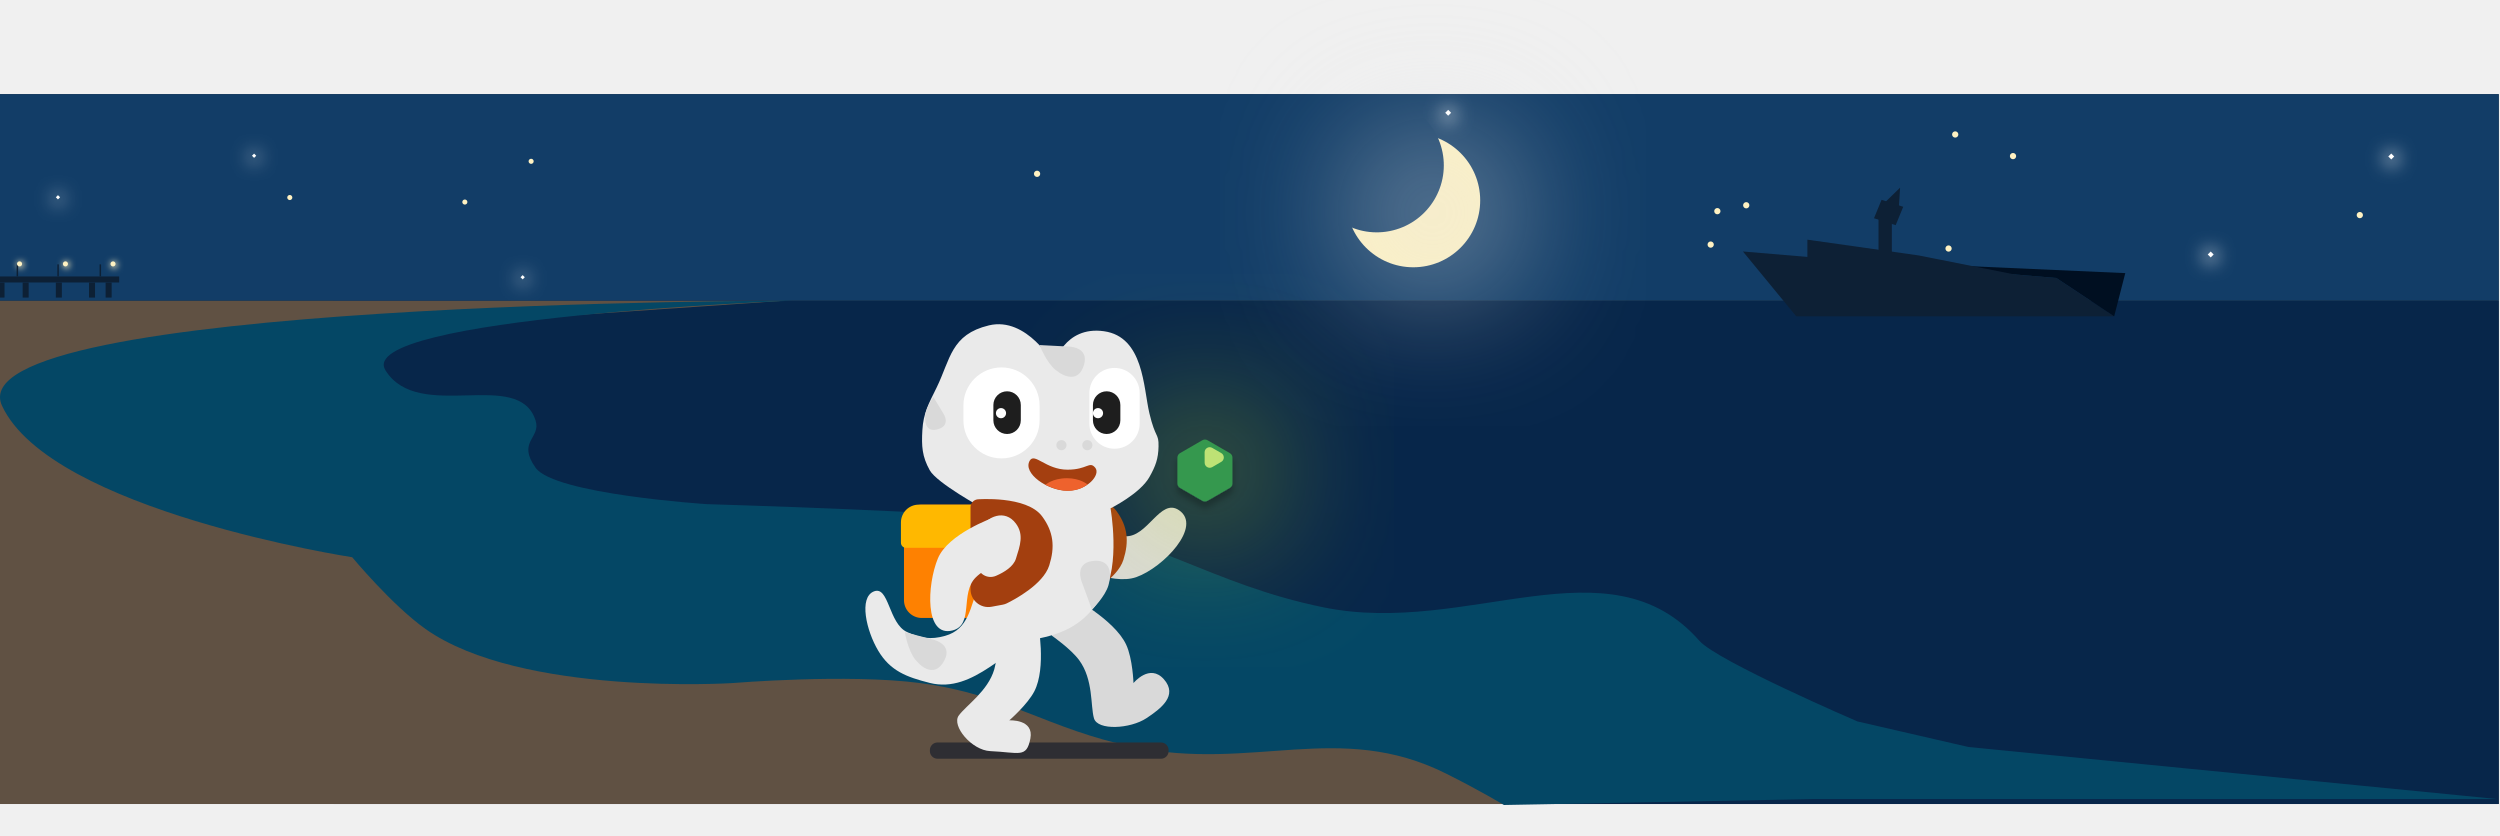
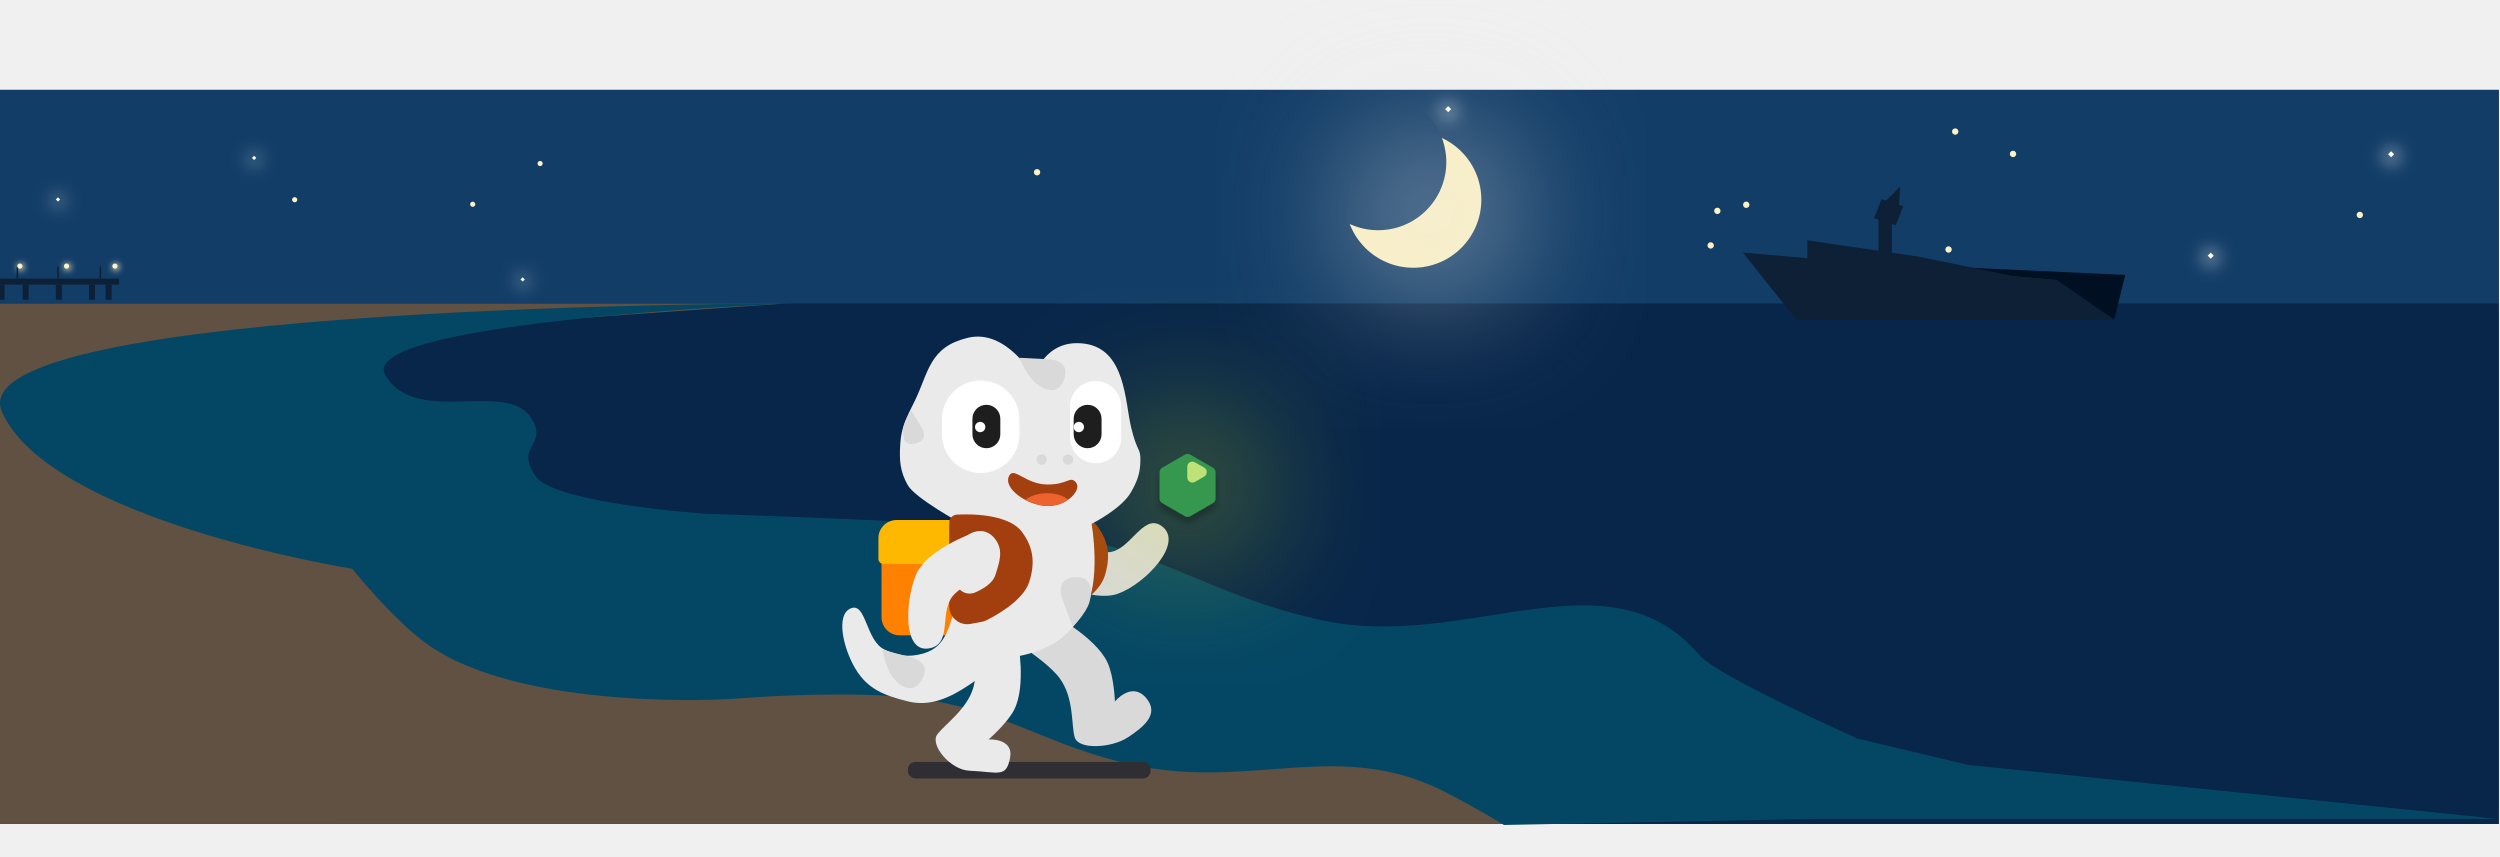
- <svg xmlns="http://www.w3.org/2000/svg" width="1657" height="554" viewBox="0 0 1657 554" fill="none">
-   <rect x="720.477" y="492.561" width="215.231" height="18.131" rx="9.065" fill="#F7F7F7" />
-   <rect y="62.41" width="1656.18" height="470.488" fill="#21282C" />
-   <rect x="221.02" y="199.258" width="1435.16" height="333.642" fill="#07264A" />
-   <path d="M0 199.258H520.873L235.756 218.807L291.011 332.845L1013.01 495.105L996.067 532.9H0V199.258Z" fill="#605143" />
-   <rect y="62.41" width="1656.18" height="136.845" fill="#123D67" />
+ <svg xmlns="http://www.w3.org/2000/svg" width="1657" height="568" viewBox="0 0 1657 568" fill="none">
+   <rect x="720.477" y="504.402" width="215.231" height="18.75" rx="9.375" fill="#F7F7F7" />
+   <rect y="59.568" width="1656.18" height="486.549" fill="#21282C" />
+   <rect x="221.02" y="201.088" width="1435.16" height="345.032" fill="#07264A" />
+   <path d="M0 201.088H520.873L235.756 221.305L291.011 339.235L1013.01 507.034L996.067 546.12H0V201.088Z" fill="#605143" />
+   <rect y="59.568" width="1656.18" height="141.517" fill="#123D67" />
  <g clip-path="url(#clip0_760_2776)">
-     <circle cx="352.032" cy="106.916" r="1.69" fill="#FFF2C2" />
-     <circle cx="192.069" cy="130.916" r="1.69" fill="#FFF2C2" />
+     <circle cx="357.99" cy="108.382" r="1.718" fill="#FFF2C2" />
+     <circle cx="195.32" cy="132.382" r="1.718" fill="#FFF2C2" />
    <g filter="url(#filter0_f_760_2776)">
-       <rect x="165" y="104.227" width="5" height="5" transform="rotate(-45 165 104.227)" fill="white" />
+       <rect x="165" y="105.664" width="5" height="5" transform="rotate(-45 165 105.664)" fill="white" />
    </g>
-     <rect x="167" y="103.227" width="2" height="2" transform="rotate(-45 167 103.227)" fill="white" />
+     <rect x="167" y="104.664" width="2" height="2" transform="rotate(-45 167 104.664)" fill="white" />
    <g filter="url(#filter1_f_760_2776)">
-       <rect x="35" y="131.762" width="5" height="5" transform="rotate(-45 35 131.762)" fill="white" />
+       <rect x="35" y="133.199" width="5" height="5" transform="rotate(-45 35 133.199)" fill="white" />
    </g>
-     <rect x="37" y="130.762" width="2" height="2" transform="rotate(-45 37 130.762)" fill="white" />
+     <rect x="37" y="132.199" width="2" height="2" transform="rotate(-45 37 132.199)" fill="white" />
    <g filter="url(#filter2_f_760_2776)">
-       <rect x="343" y="184.762" width="5" height="5" transform="rotate(-45 343 184.762)" fill="white" />
+       <rect x="343" y="186.199" width="5" height="5" transform="rotate(-45 343 186.199)" fill="white" />
    </g>
-     <rect x="345" y="183.762" width="2" height="2" transform="rotate(-45 345 183.762)" fill="white" />
-     <circle cx="308.098" cy="133.916" r="1.69" fill="#FFF2C2" />
-     <rect x="-1" y="183.227" width="80" height="4" fill="#0D2035" />
-     <rect x="41" y="187.227" width="10" height="4" transform="rotate(90 41 187.227)" fill="#0D2035" />
-     <rect x="74" y="187.227" width="10" height="4" transform="rotate(90 74 187.227)" fill="#0D2035" />
-     <rect x="63" y="187.227" width="10" height="4" transform="rotate(90 63 187.227)" fill="#0D2035" />
-     <rect x="19" y="187.227" width="10" height="4" transform="rotate(90 19 187.227)" fill="#0D2035" />
-     <rect x="3" y="187.227" width="10" height="4" transform="rotate(90 3 187.227)" fill="#0D2035" />
+     <rect x="345" y="185.199" width="2" height="2" transform="rotate(-45 345 185.199)" fill="white" />
+     <circle cx="313.312" cy="135.382" r="1.718" fill="#FFF2C2" />
+     <rect x="-1" y="184.664" width="80" height="4" fill="#0D2035" />
+     <rect x="41" y="188.664" width="10" height="4" transform="rotate(90 41 188.664)" fill="#0D2035" />
+     <rect x="74" y="188.664" width="10" height="4" transform="rotate(90 74 188.664)" fill="#0D2035" />
+     <rect x="63" y="188.664" width="10" height="4" transform="rotate(90 63 188.664)" fill="#0D2035" />
+     <rect x="19" y="188.664" width="10" height="4" transform="rotate(90 19 188.664)" fill="#0D2035" />
+     <rect x="3" y="188.664" width="10" height="4" transform="rotate(90 3 188.664)" fill="#0D2035" />
    <g filter="url(#filter3_f_760_2776)">
-       <circle cx="43.935" cy="175.48" r="2.253" fill="#FFF2C2" />
+       <circle cx="44.678" cy="176.955" r="2.291" fill="#FFF2C2" />
    </g>
-     <rect x="39" y="175.227" width="8" height="1" transform="rotate(90 39 175.227)" fill="#0D2035" />
-     <circle cx="43.371" cy="174.916" r="1.69" fill="#FFF2C2" />
+     <rect x="39" y="176.664" width="8" height="1" transform="rotate(90 39 176.664)" fill="#0D2035" />
+     <circle cx="44.105" cy="176.382" r="1.718" fill="#FFF2C2" />
    <g filter="url(#filter4_f_760_2776)">
-       <circle cx="13.519" cy="175.48" r="2.253" fill="#FFF2C2" />
+       <circle cx="13.746" cy="176.955" r="2.291" fill="#FFF2C2" />
    </g>
-     <rect x="12" y="175.227" width="8" height="1" transform="rotate(90 12 175.227)" fill="#0D2035" />
-     <circle cx="12.955" cy="174.916" r="1.69" fill="#FFF2C2" />
+     <rect x="12" y="176.664" width="8" height="1" transform="rotate(90 12 176.664)" fill="#0D2035" />
+     <circle cx="13.173" cy="176.382" r="1.718" fill="#FFF2C2" />
    <g filter="url(#filter5_f_760_2776)">
-       <circle cx="75.476" cy="175.48" r="2.253" fill="#FFF2C2" />
+       <circle cx="76.754" cy="176.955" r="2.291" fill="#FFF2C2" />
    </g>
-     <rect x="67" y="175.227" width="8" height="1" transform="rotate(90 67 175.227)" fill="#0D2035" />
-     <circle cx="74.912" cy="174.916" r="1.69" fill="#FFF2C2" />
+     <rect x="67" y="176.664" width="8" height="1" transform="rotate(90 67 176.664)" fill="#0D2035" />
+     <circle cx="76.181" cy="176.382" r="1.718" fill="#FFF2C2" />
  </g>
  <g filter="url(#filter6_f_760_2776)">
-     <rect x="1460.21" y="169.686" width="6.929" height="6.929" transform="rotate(-45 1460.21 169.686)" fill="white" />
+     <rect x="1460.21" y="170.59" width="7.046" height="7.046" transform="rotate(-45 1460.21 170.59)" fill="white" />
  </g>
-   <rect x="1463.29" y="168.674" width="2.772" height="2.772" transform="rotate(-45 1463.29 168.674)" fill="white" />
+   <rect x="1463.25" y="169.461" width="2.818" height="2.818" transform="rotate(-45 1463.25 169.461)" fill="white" />
  <g filter="url(#filter7_f_760_2776)">
-     <rect x="1580.18" y="105.107" width="6.929" height="6.929" transform="rotate(-45 1580.18 105.107)" fill="white" />
+     <rect x="1580.02" y="103.639" width="7.046" height="7.046" transform="rotate(-45 1580.02 103.639)" fill="white" />
  </g>
-   <rect x="1582.96" y="103.719" width="2.772" height="2.772" transform="rotate(-45 1582.96 103.719)" fill="white" />
+   <rect x="1582.84" y="102.227" width="2.818" height="2.818" transform="rotate(-45 1582.84 102.227)" fill="white" />
  <g filter="url(#filter8_f_760_2776)">
-     <rect x="955.119" y="76.143" width="6.929" height="6.929" transform="rotate(-45 955.119 76.1426)" fill="white" />
+     <rect x="955.037" y="73.769" width="7.046" height="7.046" transform="rotate(-45 955.037 73.7695)" fill="white" />
  </g>
-   <rect x="957.891" y="74.756" width="2.772" height="2.772" transform="rotate(-45 957.891 74.7559)" fill="white" />
-   <circle cx="1564.09" cy="142.565" r="2.079" fill="#FFF2C2" />
-   <circle cx="1291.5" cy="164.719" r="2.079" fill="#FFF2C2" />
-   <circle cx="1334.23" cy="103.465" r="2.079" fill="#FFF2C2" />
-   <circle cx="1295.92" cy="89.129" r="2.079" fill="#FFF2C2" />
-   <circle cx="1157.41" cy="136.047" r="2.079" fill="#FFF2C2" />
-   <circle cx="1138.26" cy="139.958" r="2.079" fill="#FFF2C2" />
-   <circle cx="917.235" cy="132.139" r="2.079" fill="#FFF2C2" />
-   <circle cx="1133.84" cy="162.116" r="2.079" fill="#FFF2C2" />
-   <circle cx="936.727" cy="132.806" r="44.345" fill="#FFF2C2" />
-   <ellipse cx="912.533" cy="109.578" rx="44.417" ry="44.417" transform="rotate(-103.971 912.533 109.578)" fill="#123D67" />
+   <rect x="957.855" y="72.359" width="2.818" height="2.818" transform="rotate(-45 957.855 72.3594)" fill="white" />
+   <circle cx="1564.09" cy="142.46" r="2.114" fill="#FFF2C2" />
+   <circle cx="1291.5" cy="165.372" r="2.114" fill="#FFF2C2" />
+   <circle cx="1334.23" cy="102.026" r="2.114" fill="#FFF2C2" />
+   <circle cx="1295.92" cy="87.2" r="2.114" fill="#FFF2C2" />
+   <circle cx="1157.41" cy="135.719" r="2.114" fill="#FFF2C2" />
+   <circle cx="1138.26" cy="139.764" r="2.114" fill="#FFF2C2" />
+   <circle cx="917.235" cy="131.678" r="2.114" fill="#FFF2C2" />
+   <circle cx="1133.84" cy="162.678" r="2.114" fill="#FFF2C2" />
+   <circle cx="936.728" cy="132.369" r="45.095" fill="#FFF2C2" />
+   <ellipse cx="913.442" cy="107.421" rx="45.168" ry="45.168" transform="rotate(-103.971 913.442 107.421)" fill="#123D67" />
  <g filter="url(#filter9_f_760_2776)">
-     <ellipse cx="949.581" cy="140.902" rx="40.892" ry="40.892" transform="rotate(-103.971 949.581 140.902)" fill="#DFE2E6" fill-opacity="0.92" />
+     <circle cx="948.742" cy="141.595" r="41.584" transform="rotate(-103.971 948.742 141.595)" fill="#DFE2E6" fill-opacity="0.92" />
  </g>
-   <circle cx="687.374" cy="115.198" r="2.079" fill="#FFF2C2" />
-   <path d="M1155.2 166.674L1362.96 184.268L1401.27 209.682H1190.56L1155.2 166.674Z" fill="#0D2035" />
-   <path d="M1232.56 173.191L1408.64 181.011L1401.27 209.684L1362.96 184.269L1232.56 173.191Z" fill="#000F21" />
-   <path d="M1197.93 158.855L1271.61 169.282L1343.81 183.618H1197.93V158.855Z" fill="#0D2035" />
-   <rect x="1245.08" y="138.004" width="8.841" height="33.886" fill="#0D2035" />
-   <rect width="15.086" height="13.198" transform="matrix(0.952027 0.306013 -0.380033 0.924973 1247.1 132.439)" fill="#0D2035" />
-   <path d="M1259.38 124.372L1258.55 137.837L1249.13 134.358L1259.38 124.372Z" fill="#0D2035" />
-   <path d="M1304.65 495.105L1655.45 529.642H1200.88L996.804 533.552C996.804 533.552 980.934 523.955 958.383 512.699C887.647 477.395 830.439 511.491 751.36 495.105C694.576 483.339 667.587 460.369 609.906 452.748C561.816 446.394 485.398 452.748 485.398 452.748C485.398 452.748 345.309 461.621 282.058 416.907C259.94 401.271 233.434 369.337 233.434 369.337C233.434 369.337 33.779 338.71 1.362 268.984C-31.055 199.258 525.918 199.258 525.918 199.258C525.918 199.258 233.434 210.336 255.536 245.525C277.638 280.713 343.859 243.379 354.995 278.758C358.7 290.526 342.471 292.443 354.995 310.037C367.52 327.632 468.453 334.148 468.453 334.148C468.453 334.148 634.786 339.055 687.264 345.226C765.009 354.369 800.925 386.955 877.342 402.571C972.571 422.032 1066.43 356.438 1126.36 424.727C1138.13 438.141 1231.09 478.162 1231.09 478.162L1304.65 495.105Z" fill="#044765" />
+   <circle cx="687.374" cy="114.159" r="2.114" fill="#FFF2C2" />
+   <path d="M1155.2 167.393L1362.96 185.588L1401.27 211.869H1190.56L1155.2 167.393Z" fill="#0D2035" />
+   <path d="M1232.56 174.133L1408.64 182.219L1401.27 211.871L1362.96 185.589L1232.56 174.133Z" fill="#000F21" />
+   <path d="M1197.93 159.307L1271.61 170.089L1343.81 184.914H1197.93V159.307Z" fill="#0D2035" />
+   <rect x="1245.08" y="137.744" width="8.841" height="35.042" fill="#0D2035" />
+   <rect width="15.135" height="13.584" transform="matrix(0.948947 0.315436 -0.369224 0.929341 1247.1 131.988)" fill="#0D2035" />
+   <path d="M1259.38 123.646L1258.55 137.571L1249.13 133.973L1259.38 123.646Z" fill="#0D2035" />
+   <path d="M1304.65 507.034L1655.45 542.75H1200.88L996.804 546.793C996.804 546.793 980.934 536.869 958.383 525.229C887.647 488.72 830.439 523.979 751.36 507.034C694.576 494.866 667.587 471.112 609.906 463.231C561.816 456.66 485.398 463.231 485.398 463.231C485.398 463.231 345.309 472.408 282.058 426.167C259.94 409.997 233.434 376.973 233.434 376.973C233.434 376.973 33.779 345.3 1.362 273.194C-31.055 201.088 525.918 201.088 525.918 201.088C525.918 201.088 233.434 212.544 255.536 248.934C277.638 285.324 343.859 246.715 354.995 283.302C358.7 295.472 342.471 297.454 354.995 315.649C367.52 333.844 468.453 340.583 468.453 340.583C468.453 340.583 634.786 345.657 687.264 352.039C765.009 361.495 800.925 395.192 877.342 411.342C972.571 431.467 1066.43 363.634 1126.36 434.254C1138.13 448.126 1231.09 489.513 1231.09 489.513L1304.65 507.034Z" fill="#044765" />
  <g clip-path="url(#clip1_760_2776)">
-     <path d="M769.504 492.111H621.38C618.591 492.111 616.33 494.373 616.33 497.164V497.838C616.33 500.628 618.591 502.89 621.38 502.89H769.504C772.293 502.89 774.553 500.628 774.553 497.838V497.164C774.553 494.373 772.293 492.111 769.504 492.111Z" fill="#2E2E33" />
-     <path d="M753.171 382.509C736.474 388.423 708.759 373.303 708.759 373.303C708.759 373.303 706.313 364.746 708.203 359.832C710.861 352.926 723.722 348.967 723.722 348.967C723.722 348.967 736.759 354.85 745.678 355.423C760.678 356.388 769.006 329.704 781.437 338.157C797.15 348.841 771.079 376.165 753.171 382.509Z" fill="#D9D9D9" />
-     <path d="M692.412 332.536C692.412 329.895 694.346 327.653 696.957 327.266C696.957 327.266 729.58 324.604 739.879 338.55C747.497 348.866 748.461 358.826 744.592 371.054C740.609 383.644 721.531 393.709 716.406 396.219C715.558 396.634 714.667 396.909 713.739 397.081L706.34 398.452C699.097 399.794 692.412 394.231 692.412 386.86V332.536Z" fill="#A33F0F" />
-     <path d="M698.641 346.768C703.407 338.648 715.162 333.4 722.492 343.307C727.914 350.635 725.245 357.954 722.492 366.641C720.856 371.804 714.922 375.503 709.382 377.914C703.581 380.44 697.388 376.607 696.57 370.33C695.56 362.581 695.204 352.623 698.641 346.768Z" fill="#EAEAEA" />
-     <path d="M599.162 346.262C599.162 339.751 604.437 334.473 610.945 334.473H669.184V397.798C669.184 404.309 663.909 409.587 657.402 409.587H610.945C604.437 409.587 599.162 404.309 599.162 397.798V346.262Z" fill="#FE8101" />
-     <path d="M643.936 359.735C643.936 361.596 642.429 363.104 640.57 363.104H600.509C598.65 363.104 597.143 361.596 597.143 359.735V346.262C597.143 339.751 602.418 334.473 608.925 334.473H643.936V359.735Z" fill="#FFB800" />
+     <path d="M757.501 505H606.87C604.033 505 601.734 507.3 601.734 510.138V510.823C601.734 513.661 604.033 515.961 606.87 515.961H757.501C760.337 515.961 762.636 513.661 762.636 510.823V510.138C762.636 507.3 760.337 505 757.501 505Z" fill="#2E2E33" />
+     <path d="M740.891 393.544C723.911 399.558 695.727 384.182 695.727 384.182C695.727 384.182 693.24 375.479 695.163 370.483C697.865 363.46 710.944 359.434 710.944 359.434C710.944 359.434 724.202 365.416 733.272 365.999C748.525 366.98 756.994 339.845 769.636 348.441C785.615 359.306 759.103 387.092 740.891 393.544Z" fill="#D9D9D9" />
+     <path d="M679.104 342.724C679.104 340.039 681.07 337.758 683.725 337.365C683.725 337.365 716.901 334.658 727.374 348.84C735.121 359.33 736.101 369.459 732.167 381.895C728.116 394.698 708.715 404.933 703.503 407.485C702.641 407.907 701.735 408.187 700.792 408.362L693.267 409.756C685.901 411.121 679.104 405.464 679.104 397.968V342.724Z" fill="#A33F0F" />
+     <path d="M685.438 357.195C690.285 348.938 702.239 343.602 709.692 353.676C715.206 361.128 712.492 368.571 709.692 377.405C708.029 382.655 701.994 386.416 696.361 388.868C690.462 391.437 684.164 387.54 683.332 381.157C682.305 373.276 681.943 363.149 685.438 357.195Z" fill="#EAEAEA" />
+     <path d="M584.275 356.682C584.275 350.061 589.64 344.693 596.257 344.693H655.483V409.09C655.483 415.712 650.118 421.079 643.501 421.079H596.257C589.64 421.079 584.275 415.712 584.275 409.09V356.682Z" fill="#FE8101" />
+     <path d="M629.806 370.384C629.806 372.275 628.274 373.809 626.383 373.809H585.644C583.753 373.809 582.221 372.275 582.221 370.384V356.682C582.221 350.061 587.585 344.693 594.203 344.693H629.806V370.384Z" fill="#FFB800" />
    <g filter="url(#filter10_f_760_2776)">
-       <path d="M769.665 305.025C772.108 294.626 779.91 286.322 790.132 283.239C800.354 280.157 811.443 282.765 819.222 290.081C827.001 297.398 830.288 308.311 827.845 318.71C825.402 329.109 817.6 337.413 807.378 340.496C797.156 343.578 786.067 340.97 778.288 333.654C770.509 326.337 767.222 315.424 769.665 305.025Z" fill="#D0E60A" />
+       <path d="M757.663 314.747C760.147 304.173 768.081 295.727 778.476 292.593C788.871 289.458 800.148 292.111 808.059 299.551C815.97 306.991 819.312 318.089 816.828 328.664C814.343 339.239 806.409 347.684 796.014 350.818C785.619 353.953 774.342 351.301 766.431 343.86C758.521 336.42 755.178 325.322 757.663 314.747Z" fill="#D0E60A" />
    </g>
    <g filter="url(#filter11_d_760_2776)">
-       <path d="M796.941 291.779C797.982 291.178 799.266 291.178 800.307 291.779L815.162 300.361C816.204 300.962 816.846 302.074 816.846 303.278V320.441C816.846 321.644 816.204 322.756 815.162 323.358L800.307 331.939C799.266 332.541 797.982 332.541 796.941 331.939L782.086 323.358C781.044 322.756 780.402 321.644 780.402 320.441V303.278C780.402 302.074 781.044 300.962 782.086 300.361L796.941 291.779Z" fill="#35984E" />
+       <path d="M785.402 301.279C786.462 300.667 787.767 300.667 788.826 301.279L803.932 310.006C804.992 310.618 805.644 311.748 805.644 312.972V330.426C805.644 331.649 804.992 332.78 803.932 333.392L788.826 342.119C787.767 342.731 786.462 342.731 785.402 342.119L770.296 333.392C769.236 332.78 768.584 331.649 768.584 330.426V312.972C768.584 311.748 769.236 310.618 770.296 310.006L785.402 301.279Z" fill="#35984E" />
    </g>
-     <path d="M803.501 309.587C801.261 310.891 798.45 309.281 798.441 306.688L798.416 299.782C798.407 297.189 801.206 295.558 803.455 296.847L809.445 300.278C811.694 301.567 811.705 304.808 809.466 306.112L803.501 309.587Z" fill="#BEE275" />
-     <path d="M746.437 427.303C738.686 410.555 709.298 395.064 709.298 395.064C709.298 395.064 700.038 397.818 696.863 402.175C692.402 408.299 697.22 421.361 697.22 421.361C697.22 421.361 709.792 430.089 715.287 437.595C724.761 450.536 722.704 467.815 725.072 476.068C727.44 484.321 749.095 483.169 759.907 475.988C769.473 469.634 780.913 461.035 771.466 450.258C762.019 439.481 751.277 452.742 751.277 452.742C751.277 452.742 750.767 436.659 746.437 427.303Z" fill="#D9D9D9" />
-     <path d="M685.521 458.28C693.699 442.559 687.978 412.966 687.978 412.966C687.978 412.966 680.335 408.413 675.104 408.985C667.752 409.791 660.64 421.219 660.64 421.219C660.64 421.219 661.479 435.194 659.023 443.608C654.787 458.116 640.339 467.523 635.442 474.287C630.544 481.047 644.051 497.303 656.33 497.838C675.58 498.68 680.329 502.722 682.925 489.586C685.521 476.449 668.954 477.46 668.954 477.46C668.954 477.46 680.952 467.061 685.521 458.28Z" fill="#EAEAEA" />
-     <path d="M611.341 285.221C611.995 273.592 615.645 267.386 620.767 256.927C630.025 238.021 630.193 221.727 655.441 215.664C680.69 209.601 698.532 241.432 698.532 241.432C698.532 241.432 705.265 215.833 731.692 219.538C758.118 223.243 757.782 256.927 761.821 273.937C765.861 290.947 768.05 286.961 767.881 295.831C767.723 304.133 765.888 308.972 761.821 316.21C755.633 327.223 736.068 336.925 736.068 336.925C736.068 336.925 742.852 374.835 731.187 393.851C720.628 411.063 709.305 418.945 688.601 423.155C667.897 427.366 645.804 460.13 616.222 452.629C600.964 448.759 590.092 444.78 582.053 431.24C574.209 418.029 569.092 396.04 579.191 391.998C589.29 387.956 588.866 413.319 601.241 418.945C610.204 423.019 616.842 424.126 626.321 421.471C642.096 417.054 643.114 402.553 648.816 387.188C655.75 368.506 655.718 357.378 651.57 336.925C651.57 336.925 620.984 320.245 616.222 311.663C611.128 302.482 610.751 295.705 611.341 285.221Z" fill="#EAEAEA" />
-     <path d="M689.047 228.705L708.572 229.716C708.572 229.716 721.87 229.884 718.503 241.673C715.137 253.463 705.879 250.263 699.651 245.21C693.423 240.158 689.047 228.705 689.047 228.705Z" fill="#D9D9D9" />
-     <path d="M618.635 263.152L625.366 274.215C625.366 274.215 630.245 281.548 622.298 284.292C614.35 287.035 612.702 280.732 613.239 275.364C613.775 269.996 618.635 263.152 618.635 263.152Z" fill="#D9D9D9" />
-     <path d="M599.742 419.018L618.653 423.984C618.653 423.984 631.638 426.857 625.944 437.714C620.25 448.57 611.837 443.552 606.767 437.337C601.697 431.121 599.742 419.018 599.742 419.018Z" fill="#D9D9D9" />
-     <path d="M731.8 291.863C731.8 297.723 727.053 302.473 721.196 302.473C715.34 302.473 710.592 297.723 710.592 291.863C710.592 286.003 712.141 276.705 717.998 276.705C723.855 276.705 731.8 286.003 731.8 291.863Z" fill="#EAEAEA" />
-     <path d="M723.736 404.036L716.986 385.676C716.986 385.676 711.911 373.377 724.069 371.837C736.226 370.298 736.926 380.073 734.732 387.789C732.539 395.506 723.736 404.036 723.736 404.036Z" fill="#D9D9D9" />
-     <path d="M703.523 298.43C705.382 298.43 706.889 296.922 706.889 295.062C706.889 293.201 705.382 291.693 703.523 291.693C701.663 291.693 700.156 293.201 700.156 295.062C700.156 296.922 701.663 298.43 703.523 298.43Z" fill="#D9D9D9" />
-     <path d="M720.691 298.43C722.55 298.43 724.057 296.922 724.057 295.062C724.057 293.201 722.55 291.693 720.691 291.693C718.831 291.693 717.324 293.201 717.324 295.062C717.324 296.922 718.831 298.43 720.691 298.43Z" fill="#D9D9D9" />
-     <path d="M725.887 309.954C729.758 314.501 720.74 325.28 707.54 325.28C694.339 325.28 677.747 313.659 682.46 305.406C685.73 299.68 693.064 311.301 707.54 311.301C720.74 311.301 722.016 305.406 725.887 309.954Z" fill="#A43F10" />
-     <path d="M720.691 320.999C720.691 320.999 716.651 325.28 707.539 325.28C700.324 325.28 692.918 321.336 692.918 321.336C692.918 321.336 697.559 316.957 707.225 316.957C715.978 316.957 720.691 320.999 720.691 320.999Z" fill="#EE622D" />
-     <path d="M643.262 336.241C643.262 333.6 645.195 331.358 647.806 330.971C647.806 330.971 680.43 328.309 690.729 342.255C698.347 352.571 699.31 362.531 695.442 374.759C691.459 387.349 672.381 397.414 667.255 399.924C666.408 400.339 665.516 400.614 664.589 400.786L657.19 402.157C649.946 403.499 643.262 397.936 643.262 390.565V336.241Z" fill="#A33F0F" />
-     <path d="M649.491 350.473C654.257 342.353 666.012 337.105 673.341 347.012C678.763 354.34 676.095 361.659 673.341 370.346C671.705 375.509 665.771 379.208 660.232 381.619C654.431 384.145 648.238 380.312 647.42 374.036C646.41 366.286 646.054 356.328 649.491 350.473Z" fill="#EAEAEA" />
-     <path d="M621.607 370.179C628.345 353.789 658.095 343.225 658.095 343.225C658.095 343.225 666.096 347.112 668.492 351.799C671.86 358.389 666.225 370.614 666.225 370.614C666.225 370.614 653.146 376.405 646.768 382.669C636.041 393.203 645.803 414.27 631.215 417.894C612.778 422.474 614.379 387.758 621.607 370.179Z" fill="#EAEAEA" />
-     <path d="M689.046 268.79C689.046 254.838 677.742 243.527 663.797 243.527C649.853 243.527 638.549 254.838 638.549 268.79V278.558C638.549 292.511 649.853 303.821 663.797 303.821C677.742 303.821 689.046 292.511 689.046 278.558V268.79Z" fill="white" />
-     <path d="M676.591 268.452C676.591 263.429 672.521 259.357 667.502 259.357C662.482 259.357 658.412 263.429 658.412 268.452V278.557C658.412 283.58 662.482 287.652 667.502 287.652C672.521 287.652 676.591 283.58 676.591 278.557V268.452Z" fill="#1E1E1E" />
-     <path d="M663.46 277.211C665.319 277.211 666.827 275.703 666.827 273.843C666.827 271.983 665.319 270.475 663.46 270.475C661.601 270.475 660.094 271.983 660.094 273.843C660.094 275.703 661.601 277.211 663.46 277.211Z" fill="white" />
-     <path d="M755.365 260.537C755.365 251.328 747.904 243.863 738.701 243.863C729.498 243.863 722.037 251.328 722.037 260.537V280.747C722.037 289.955 729.498 297.42 738.701 297.42C747.904 297.42 755.365 289.955 755.365 280.747V260.537Z" fill="white" />
-     <path d="M742.573 268.452C742.573 263.429 738.504 259.357 733.484 259.357C728.464 259.357 724.395 263.429 724.395 268.452V278.557C724.395 283.58 728.464 287.652 733.484 287.652C738.504 287.652 742.573 283.58 742.573 278.557V268.452Z" fill="#1E1E1E" />
-     <path d="M727.761 277.211C729.62 277.211 731.127 275.703 731.127 273.843C731.127 271.983 729.62 270.475 727.761 270.475C725.902 270.475 724.395 271.983 724.395 273.843C724.395 275.703 725.902 277.211 727.761 277.211Z" fill="white" />
+     <path d="M792.073 319.386C789.796 320.713 786.937 319.075 786.927 316.438L786.902 309.415C786.893 306.779 789.74 305.12 792.027 306.431L798.118 309.92C800.405 311.231 800.416 314.526 798.139 315.853L792.073 319.386Z" fill="#BEE275" />
+     <path d="M734.042 439.095C726.16 422.063 696.275 406.311 696.275 406.311C696.275 406.311 686.858 409.11 683.63 413.541C679.093 419.769 683.992 433.052 683.992 433.052C683.992 433.052 696.777 441.928 702.365 449.561C711.999 462.721 709.908 480.292 712.316 488.686C714.723 497.078 736.746 495.906 747.741 488.603C757.469 482.142 769.102 473.397 759.495 462.438C749.888 451.479 738.964 464.964 738.964 464.964C738.964 464.964 738.445 448.609 734.042 439.095Z" fill="#D9D9D9" />
+     <path d="M672.097 470.595C680.413 454.609 674.596 424.514 674.596 424.514C674.596 424.514 666.823 419.884 661.504 420.467C654.027 421.286 646.795 432.908 646.795 432.908C646.795 432.908 647.648 447.118 645.15 455.675C640.843 470.428 626.15 479.995 621.17 486.873C616.189 493.748 629.925 510.279 642.412 510.824C661.987 511.68 666.817 515.79 669.457 502.431C672.097 489.072 655.249 490.1 655.249 490.1C655.249 490.1 667.451 479.526 672.097 470.595Z" fill="#EAEAEA" />
+     <path d="M596.662 294.607C597.327 282.781 601.039 276.47 606.247 265.834C615.662 246.608 615.833 230.038 641.509 223.873C667.184 217.707 685.328 250.077 685.328 250.077C685.328 250.077 692.175 224.044 719.049 227.812C745.923 231.58 745.581 265.834 749.689 283.132C753.797 300.43 756.023 296.376 755.851 305.397C755.691 313.839 753.825 318.76 749.689 326.12C743.396 337.32 723.5 347.186 723.5 347.186C723.5 347.186 730.398 385.737 718.536 405.075C707.799 422.578 696.283 430.594 675.229 434.876C654.175 439.157 631.708 472.476 601.626 464.848C586.11 460.913 575.053 456.866 566.878 443.096C558.902 429.663 553.697 407.301 563.968 403.191C574.238 399.08 573.806 424.873 586.391 430.594C595.505 434.737 602.256 435.862 611.896 433.163C627.938 428.671 628.973 413.925 634.772 398.299C641.822 379.301 641.79 367.985 637.572 347.186C637.572 347.186 606.468 330.223 601.626 321.496C596.446 312.16 596.062 305.268 596.662 294.607Z" fill="#EAEAEA" />
+     <path d="M675.68 237.137L695.536 238.164C695.536 238.164 709.058 238.336 705.635 250.324C702.211 262.313 692.797 259.059 686.464 253.921C680.13 248.783 675.68 237.137 675.68 237.137Z" fill="#D9D9D9" />
+     <path d="M604.077 272.166L610.922 283.416C610.922 283.416 615.884 290.873 607.802 293.663C599.72 296.453 598.044 290.043 598.59 284.584C599.135 279.126 604.077 272.166 604.077 272.166Z" fill="#D9D9D9" />
+     <path d="M584.865 430.67L604.096 435.72C604.096 435.72 617.301 438.642 611.51 449.682C605.72 460.723 597.164 455.62 592.009 449.299C586.853 442.979 584.865 430.67 584.865 430.67Z" fill="#D9D9D9" />
+     <path d="M719.157 301.361C719.157 307.321 714.329 312.151 708.374 312.151C702.418 312.151 697.59 307.321 697.59 301.361C697.59 295.402 699.166 285.947 705.121 285.947C711.077 285.947 719.157 295.402 719.157 301.361Z" fill="#EAEAEA" />
+     <path d="M710.958 415.435L704.094 396.764C704.094 396.764 698.933 384.257 711.296 382.692C723.659 381.126 724.371 391.067 722.14 398.914C719.91 406.76 710.958 415.435 710.958 415.435Z" fill="#D9D9D9" />
+     <path d="M690.402 308.042C692.293 308.042 693.825 306.509 693.825 304.617C693.825 302.725 692.293 301.191 690.402 301.191C688.511 301.191 686.979 302.725 686.979 304.617C686.979 306.509 688.511 308.042 690.402 308.042Z" fill="#D9D9D9" />
+     <path d="M707.861 308.042C709.752 308.042 711.284 306.509 711.284 304.617C711.284 302.725 709.752 301.191 707.861 301.191C705.97 301.191 704.438 302.725 704.438 304.617C704.438 306.509 705.97 308.042 707.861 308.042Z" fill="#D9D9D9" />
+     <path d="M713.144 319.761C717.081 324.385 707.91 335.346 694.486 335.346C681.062 335.346 664.189 323.528 668.981 315.136C672.307 309.313 679.765 321.131 694.486 321.131C707.91 321.131 709.207 315.136 713.144 319.761Z" fill="#A43F10" />
+     <path d="M707.861 330.991C707.861 330.991 703.752 335.345 694.486 335.345C687.149 335.345 679.617 331.334 679.617 331.334C679.617 331.334 684.337 326.881 694.167 326.881C703.068 326.881 707.861 330.991 707.861 330.991Z" fill="#EE622D" />
+     <path d="M629.121 346.492C629.121 343.807 631.088 341.526 633.743 341.132C633.743 341.132 666.918 338.426 677.392 352.607C685.139 363.098 686.118 373.226 682.184 385.662C678.134 398.465 658.733 408.701 653.521 411.252C652.659 411.674 651.752 411.955 650.809 412.129L643.285 413.523C635.919 414.888 629.121 409.231 629.121 401.735V346.492Z" fill="#A33F0F" />
+     <path d="M635.456 360.965C640.302 352.707 652.256 347.371 659.71 357.445C665.224 364.898 662.51 372.34 659.71 381.174C658.046 386.424 652.012 390.186 646.379 392.638C640.479 395.206 634.181 391.309 633.349 384.926C632.323 377.045 631.961 366.919 635.456 360.965Z" fill="#EAEAEA" />
+     <path d="M607.101 381.004C613.953 364.337 644.206 353.594 644.206 353.594C644.206 353.594 652.343 357.547 654.78 362.314C658.205 369.014 652.474 381.447 652.474 381.447C652.474 381.447 639.174 387.336 632.688 393.706C621.78 404.418 631.706 425.842 616.872 429.527C598.122 434.185 599.751 398.881 607.101 381.004Z" fill="#EAEAEA" />
+     <path d="M675.68 277.899C675.68 263.711 664.184 252.209 650.004 252.209C635.824 252.209 624.328 263.711 624.328 277.899V287.833C624.328 302.021 635.824 313.523 650.004 313.523C664.184 313.523 675.68 302.021 675.68 287.833V277.899Z" fill="white" />
+     <path d="M663.014 277.555C663.014 272.447 658.876 268.307 653.771 268.307C648.666 268.307 644.527 272.447 644.527 277.555V287.831C644.527 292.939 648.666 297.08 653.771 297.08C658.876 297.08 663.014 292.939 663.014 287.831V277.555Z" fill="#1E1E1E" />
+     <path d="M649.662 286.462C651.552 286.462 653.085 284.928 653.085 283.037C653.085 281.145 651.552 279.611 649.662 279.611C647.771 279.611 646.238 281.145 646.238 283.037C646.238 284.928 647.771 286.462 649.662 286.462Z" fill="white" />
+     <path d="M743.122 269.506C743.122 260.142 735.535 252.551 726.176 252.551C716.817 252.551 709.23 260.142 709.23 269.506V290.059C709.23 299.423 716.817 307.014 726.176 307.014C735.535 307.014 743.122 299.423 743.122 290.059V269.506Z" fill="white" />
+     <path d="M730.113 277.555C730.113 272.447 725.975 268.307 720.87 268.307C715.765 268.307 711.627 272.447 711.627 277.555V287.831C711.627 292.939 715.765 297.08 720.87 297.08C725.975 297.08 730.113 292.939 730.113 287.831V277.555Z" fill="#1E1E1E" />
+     <path d="M715.05 286.462C716.941 286.462 718.474 284.928 718.474 283.037C718.474 281.145 716.941 279.611 715.05 279.611C713.16 279.611 711.627 281.145 711.627 283.037C711.627 284.928 713.16 286.462 715.05 286.462Z" fill="white" />
  </g>
  <defs>
-     <filter id="filter0_f_760_2776" x="153" y="88.691" width="31.07" height="31.07" filterUnits="userSpaceOnUse" color-interpolation-filters="sRGB">
+     <filter id="filter0_f_760_2776" x="153" y="90.129" width="31.07" height="31.07" filterUnits="userSpaceOnUse" color-interpolation-filters="sRGB">
      <feFlood flood-opacity="0" result="BackgroundImageFix" />
      <feBlend mode="normal" in="SourceGraphic" in2="BackgroundImageFix" result="shape" />
      <feGaussianBlur stdDeviation="6" result="effect1_foregroundBlur_760_2776" />
    </filter>
-     <filter id="filter1_f_760_2776" x="23" y="116.227" width="31.07" height="31.07" filterUnits="userSpaceOnUse" color-interpolation-filters="sRGB">
+     <filter id="filter1_f_760_2776" x="23" y="117.664" width="31.07" height="31.07" filterUnits="userSpaceOnUse" color-interpolation-filters="sRGB">
      <feFlood flood-opacity="0" result="BackgroundImageFix" />
      <feBlend mode="normal" in="SourceGraphic" in2="BackgroundImageFix" result="shape" />
      <feGaussianBlur stdDeviation="6" result="effect1_foregroundBlur_760_2776" />
    </filter>
-     <filter id="filter2_f_760_2776" x="331" y="169.227" width="31.07" height="31.07" filterUnits="userSpaceOnUse" color-interpolation-filters="sRGB">
+     <filter id="filter2_f_760_2776" x="331" y="170.664" width="31.07" height="31.07" filterUnits="userSpaceOnUse" color-interpolation-filters="sRGB">
      <feFlood flood-opacity="0" result="BackgroundImageFix" />
      <feBlend mode="normal" in="SourceGraphic" in2="BackgroundImageFix" result="shape" />
      <feGaussianBlur stdDeviation="6" result="effect1_foregroundBlur_760_2776" />
    </filter>
-     <filter id="filter3_f_760_2776" x="37.682" y="169.227" width="12.506" height="12.506" filterUnits="userSpaceOnUse" color-interpolation-filters="sRGB">
+     <filter id="filter3_f_760_2776" x="38.387" y="170.664" width="12.582" height="12.582" filterUnits="userSpaceOnUse" color-interpolation-filters="sRGB">
      <feFlood flood-opacity="0" result="BackgroundImageFix" />
      <feBlend mode="normal" in="SourceGraphic" in2="BackgroundImageFix" result="shape" />
      <feGaussianBlur stdDeviation="2" result="effect1_foregroundBlur_760_2776" />
    </filter>
-     <filter id="filter4_f_760_2776" x="7.266" y="169.227" width="12.506" height="12.506" filterUnits="userSpaceOnUse" color-interpolation-filters="sRGB">
+     <filter id="filter4_f_760_2776" x="7.455" y="170.664" width="12.582" height="12.582" filterUnits="userSpaceOnUse" color-interpolation-filters="sRGB">
      <feFlood flood-opacity="0" result="BackgroundImageFix" />
      <feBlend mode="normal" in="SourceGraphic" in2="BackgroundImageFix" result="shape" />
      <feGaussianBlur stdDeviation="2" result="effect1_foregroundBlur_760_2776" />
    </filter>
-     <filter id="filter5_f_760_2776" x="69.223" y="169.227" width="12.506" height="12.506" filterUnits="userSpaceOnUse" color-interpolation-filters="sRGB">
+     <filter id="filter5_f_760_2776" x="70.463" y="170.664" width="12.582" height="12.582" filterUnits="userSpaceOnUse" color-interpolation-filters="sRGB">
      <feFlood flood-opacity="0" result="BackgroundImageFix" />
      <feBlend mode="normal" in="SourceGraphic" in2="BackgroundImageFix" result="shape" />
      <feGaussianBlur stdDeviation="2" result="effect1_foregroundBlur_760_2776" />
    </filter>
-     <filter id="filter6_f_760_2776" x="1448.21" y="152.785" width="33.799" height="33.801" filterUnits="userSpaceOnUse" color-interpolation-filters="sRGB">
+     <filter id="filter6_f_760_2776" x="1448.21" y="153.607" width="33.965" height="33.965" filterUnits="userSpaceOnUse" color-interpolation-filters="sRGB">
      <feFlood flood-opacity="0" result="BackgroundImageFix" />
      <feBlend mode="normal" in="SourceGraphic" in2="BackgroundImageFix" result="shape" />
      <feGaussianBlur stdDeviation="6" result="effect1_foregroundBlur_760_2776" />
    </filter>
-     <filter id="filter7_f_760_2776" x="1568.18" y="88.207" width="33.799" height="33.801" filterUnits="userSpaceOnUse" color-interpolation-filters="sRGB">
+     <filter id="filter7_f_760_2776" x="1568.02" y="86.656" width="33.965" height="33.965" filterUnits="userSpaceOnUse" color-interpolation-filters="sRGB">
      <feFlood flood-opacity="0" result="BackgroundImageFix" />
      <feBlend mode="normal" in="SourceGraphic" in2="BackgroundImageFix" result="shape" />
      <feGaussianBlur stdDeviation="6" result="effect1_foregroundBlur_760_2776" />
    </filter>
-     <filter id="filter8_f_760_2776" x="943.119" y="59.242" width="33.799" height="33.801" filterUnits="userSpaceOnUse" color-interpolation-filters="sRGB">
+     <filter id="filter8_f_760_2776" x="943.037" y="56.787" width="33.965" height="33.965" filterUnits="userSpaceOnUse" color-interpolation-filters="sRGB">
      <feFlood flood-opacity="0" result="BackgroundImageFix" />
      <feBlend mode="normal" in="SourceGraphic" in2="BackgroundImageFix" result="shape" />
      <feGaussianBlur stdDeviation="6" result="effect1_foregroundBlur_760_2776" />
    </filter>
-     <filter id="filter9_f_760_2776" x="808.68" y="0" width="281.803" height="281.803" filterUnits="userSpaceOnUse" color-interpolation-filters="sRGB">
+     <filter id="filter9_f_760_2776" x="807.148" y="0" width="283.188" height="283.188" filterUnits="userSpaceOnUse" color-interpolation-filters="sRGB">
      <feFlood flood-opacity="0" result="BackgroundImageFix" />
      <feBlend mode="normal" in="SourceGraphic" in2="BackgroundImageFix" result="shape" />
      <feGaussianBlur stdDeviation="50" result="effect1_foregroundBlur_760_2776" />
    </filter>
-     <filter id="filter10_f_760_2776" x="668.871" y="181.967" width="259.768" height="259.801" filterUnits="userSpaceOnUse" color-interpolation-filters="sRGB">
+     <filter id="filter10_f_760_2776" x="656.855" y="191.299" width="260.779" height="260.814" filterUnits="userSpaceOnUse" color-interpolation-filters="sRGB">
      <feFlood flood-opacity="0" result="BackgroundImageFix" />
      <feBlend mode="normal" in="SourceGraphic" in2="BackgroundImageFix" result="shape" />
      <feGaussianBlur stdDeviation="50" result="effect1_foregroundBlur_760_2776" />
    </filter>
-     <filter id="filter11_d_760_2776" x="776.402" y="291.328" width="44.443" height="49.062" filterUnits="userSpaceOnUse" color-interpolation-filters="sRGB">
+     <filter id="filter11_d_760_2776" x="764.584" y="300.82" width="45.06" height="49.758" filterUnits="userSpaceOnUse" color-interpolation-filters="sRGB">
      <feFlood flood-opacity="0" result="BackgroundImageFix" />
      <feColorMatrix in="SourceAlpha" type="matrix" values="0 0 0 0 0 0 0 0 0 0 0 0 0 0 0 0 0 0 127 0" result="hardAlpha" />
      <feOffset dy="4" />
      <feGaussianBlur stdDeviation="2" />
      <feComposite in2="hardAlpha" operator="out" />
      <feColorMatrix type="matrix" values="0 0 0 0 0 0 0 0 0 0 0 0 0 0 0 0 0 0 0.25 0" />
      <feBlend mode="normal" in2="BackgroundImageFix" result="effect1_dropShadow_760_2776" />
      <feBlend mode="normal" in="SourceGraphic" in2="effect1_dropShadow_760_2776" result="shape" />
    </filter>
    <clipPath id="clip0_760_2776">
-       <rect width="451.727" height="442.465" fill="white" transform="translate(0 76.2266)" />
+       <rect width="459.373" height="449.953" fill="white" transform="translate(0 77.6641)" />
    </clipPath>
    <clipPath id="clip1_760_2776">
-       <rect width="426.867" height="418.351" fill="white" transform="translate(497.158 135.402)" />
+       <rect width="434.091" height="425.431" fill="white" transform="translate(480.545 142.254)" />
    </clipPath>
  </defs>
</svg>
